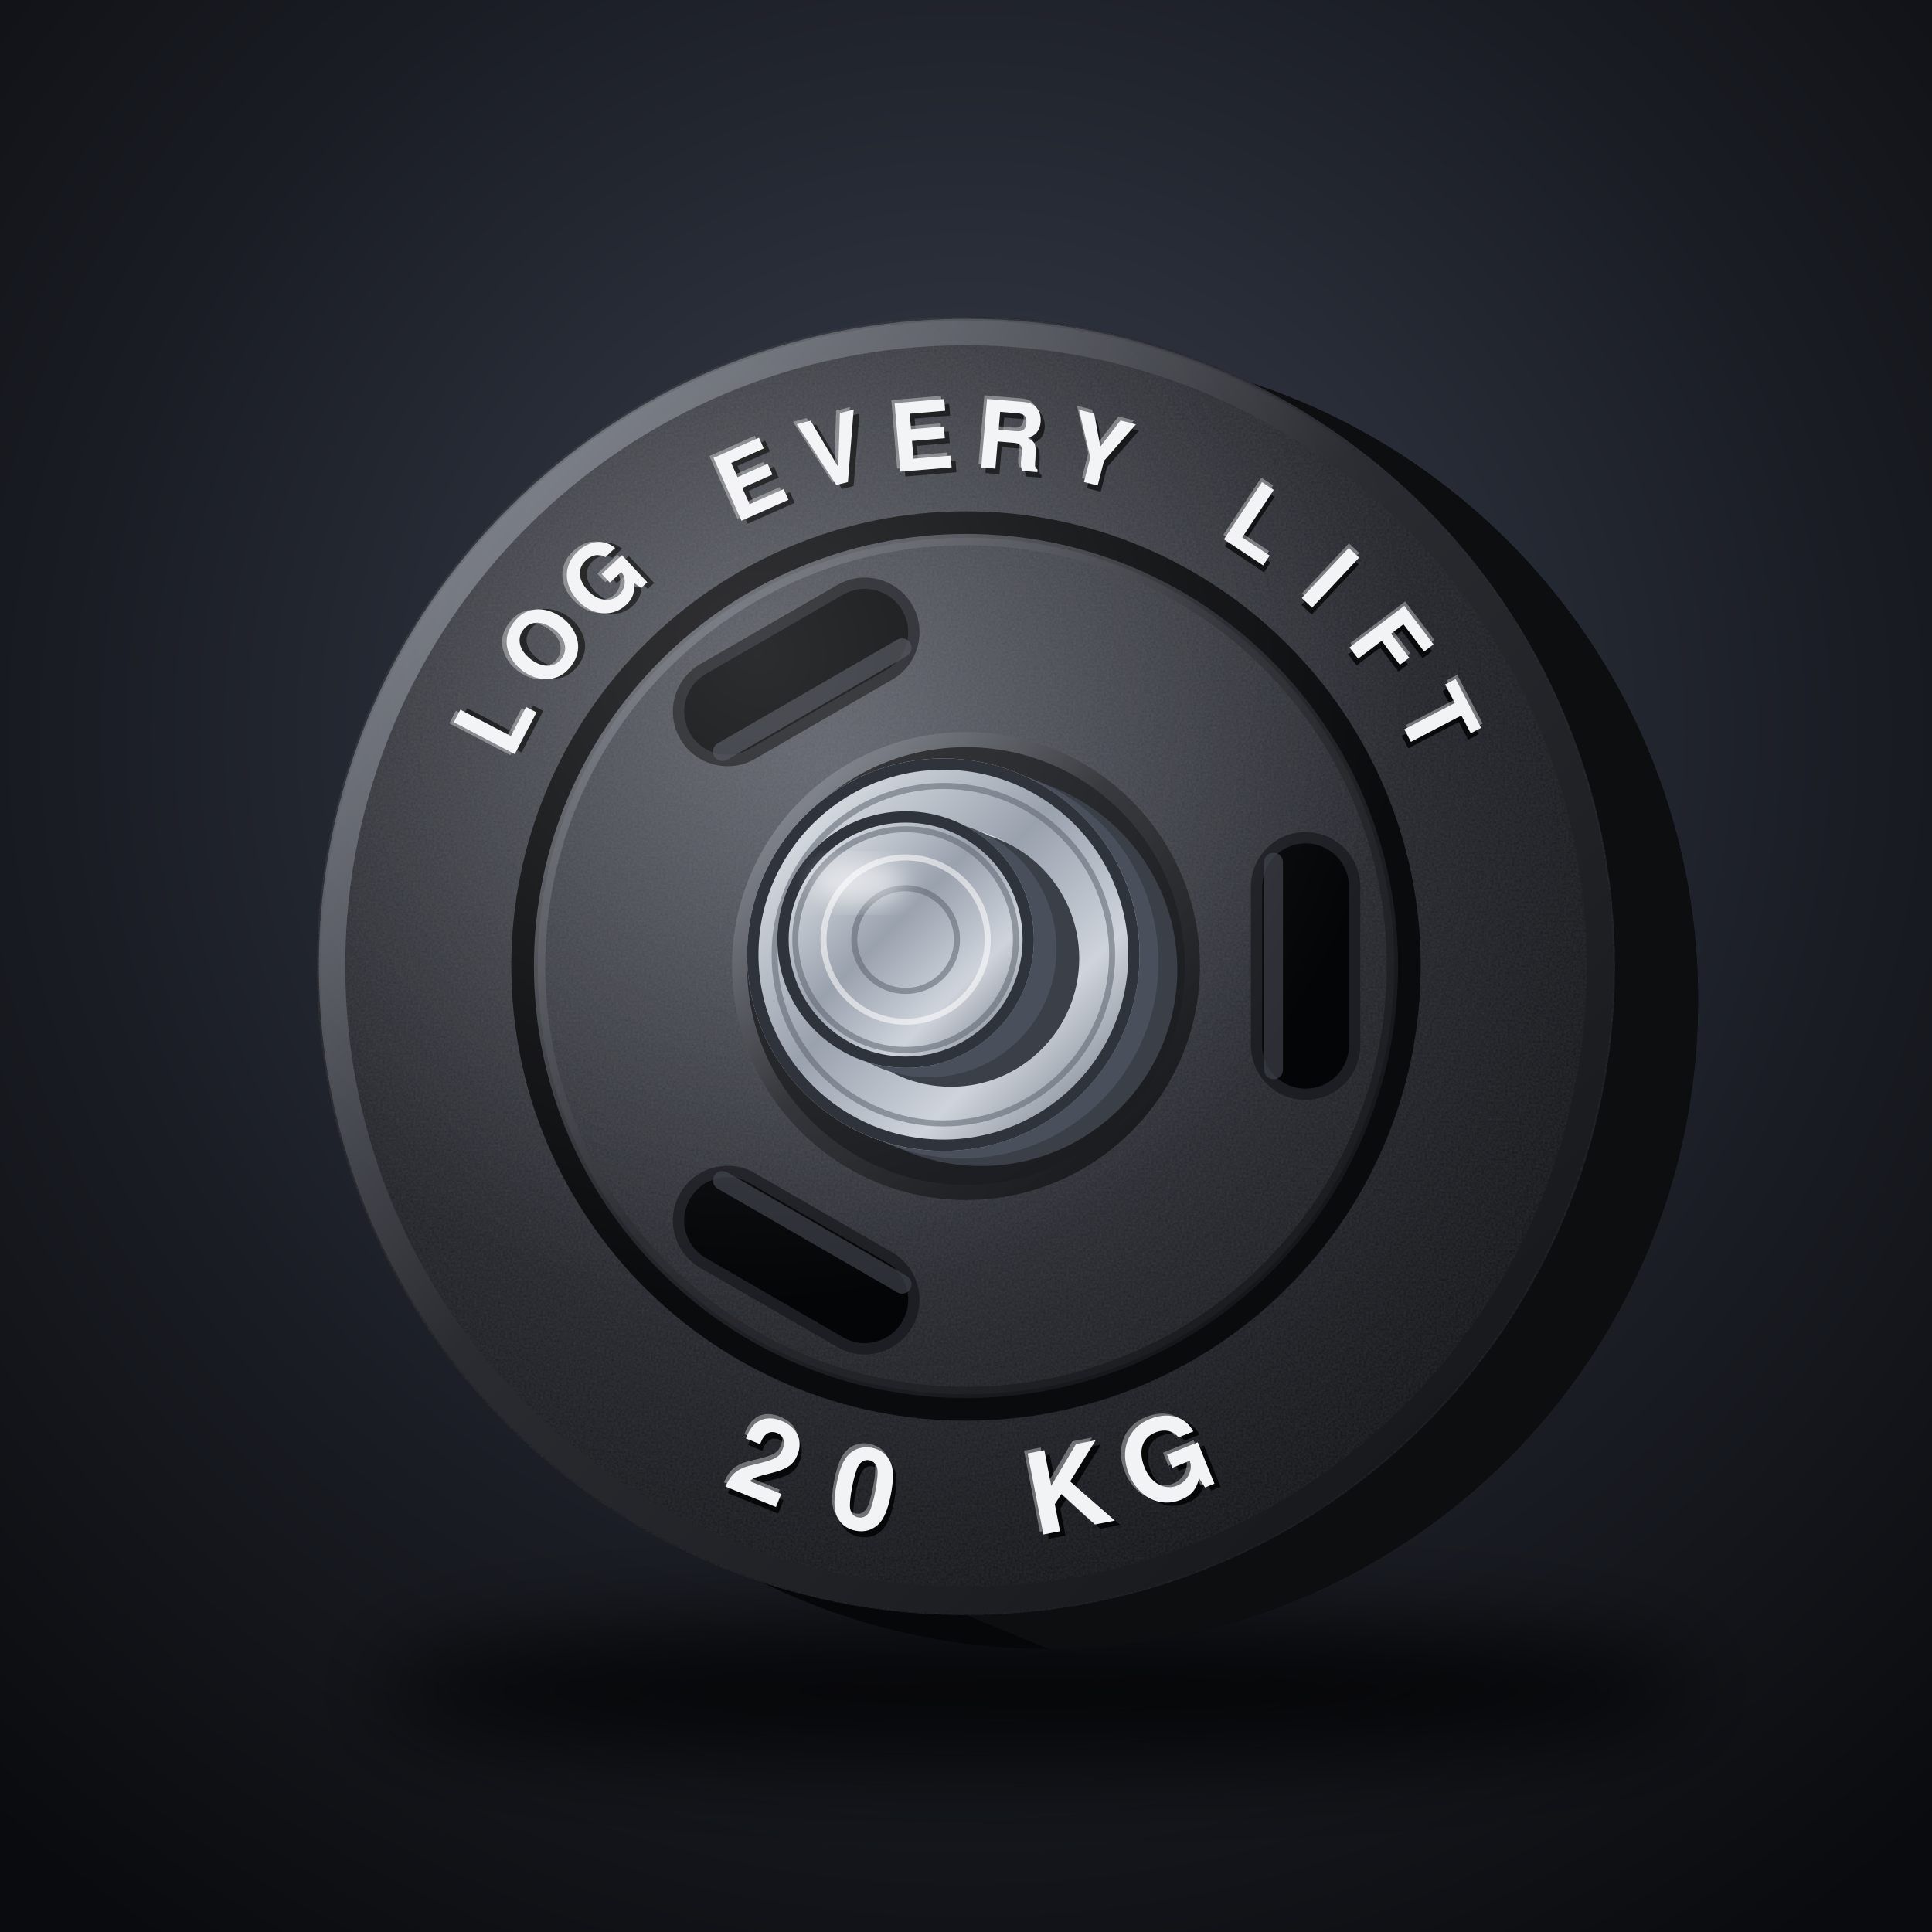
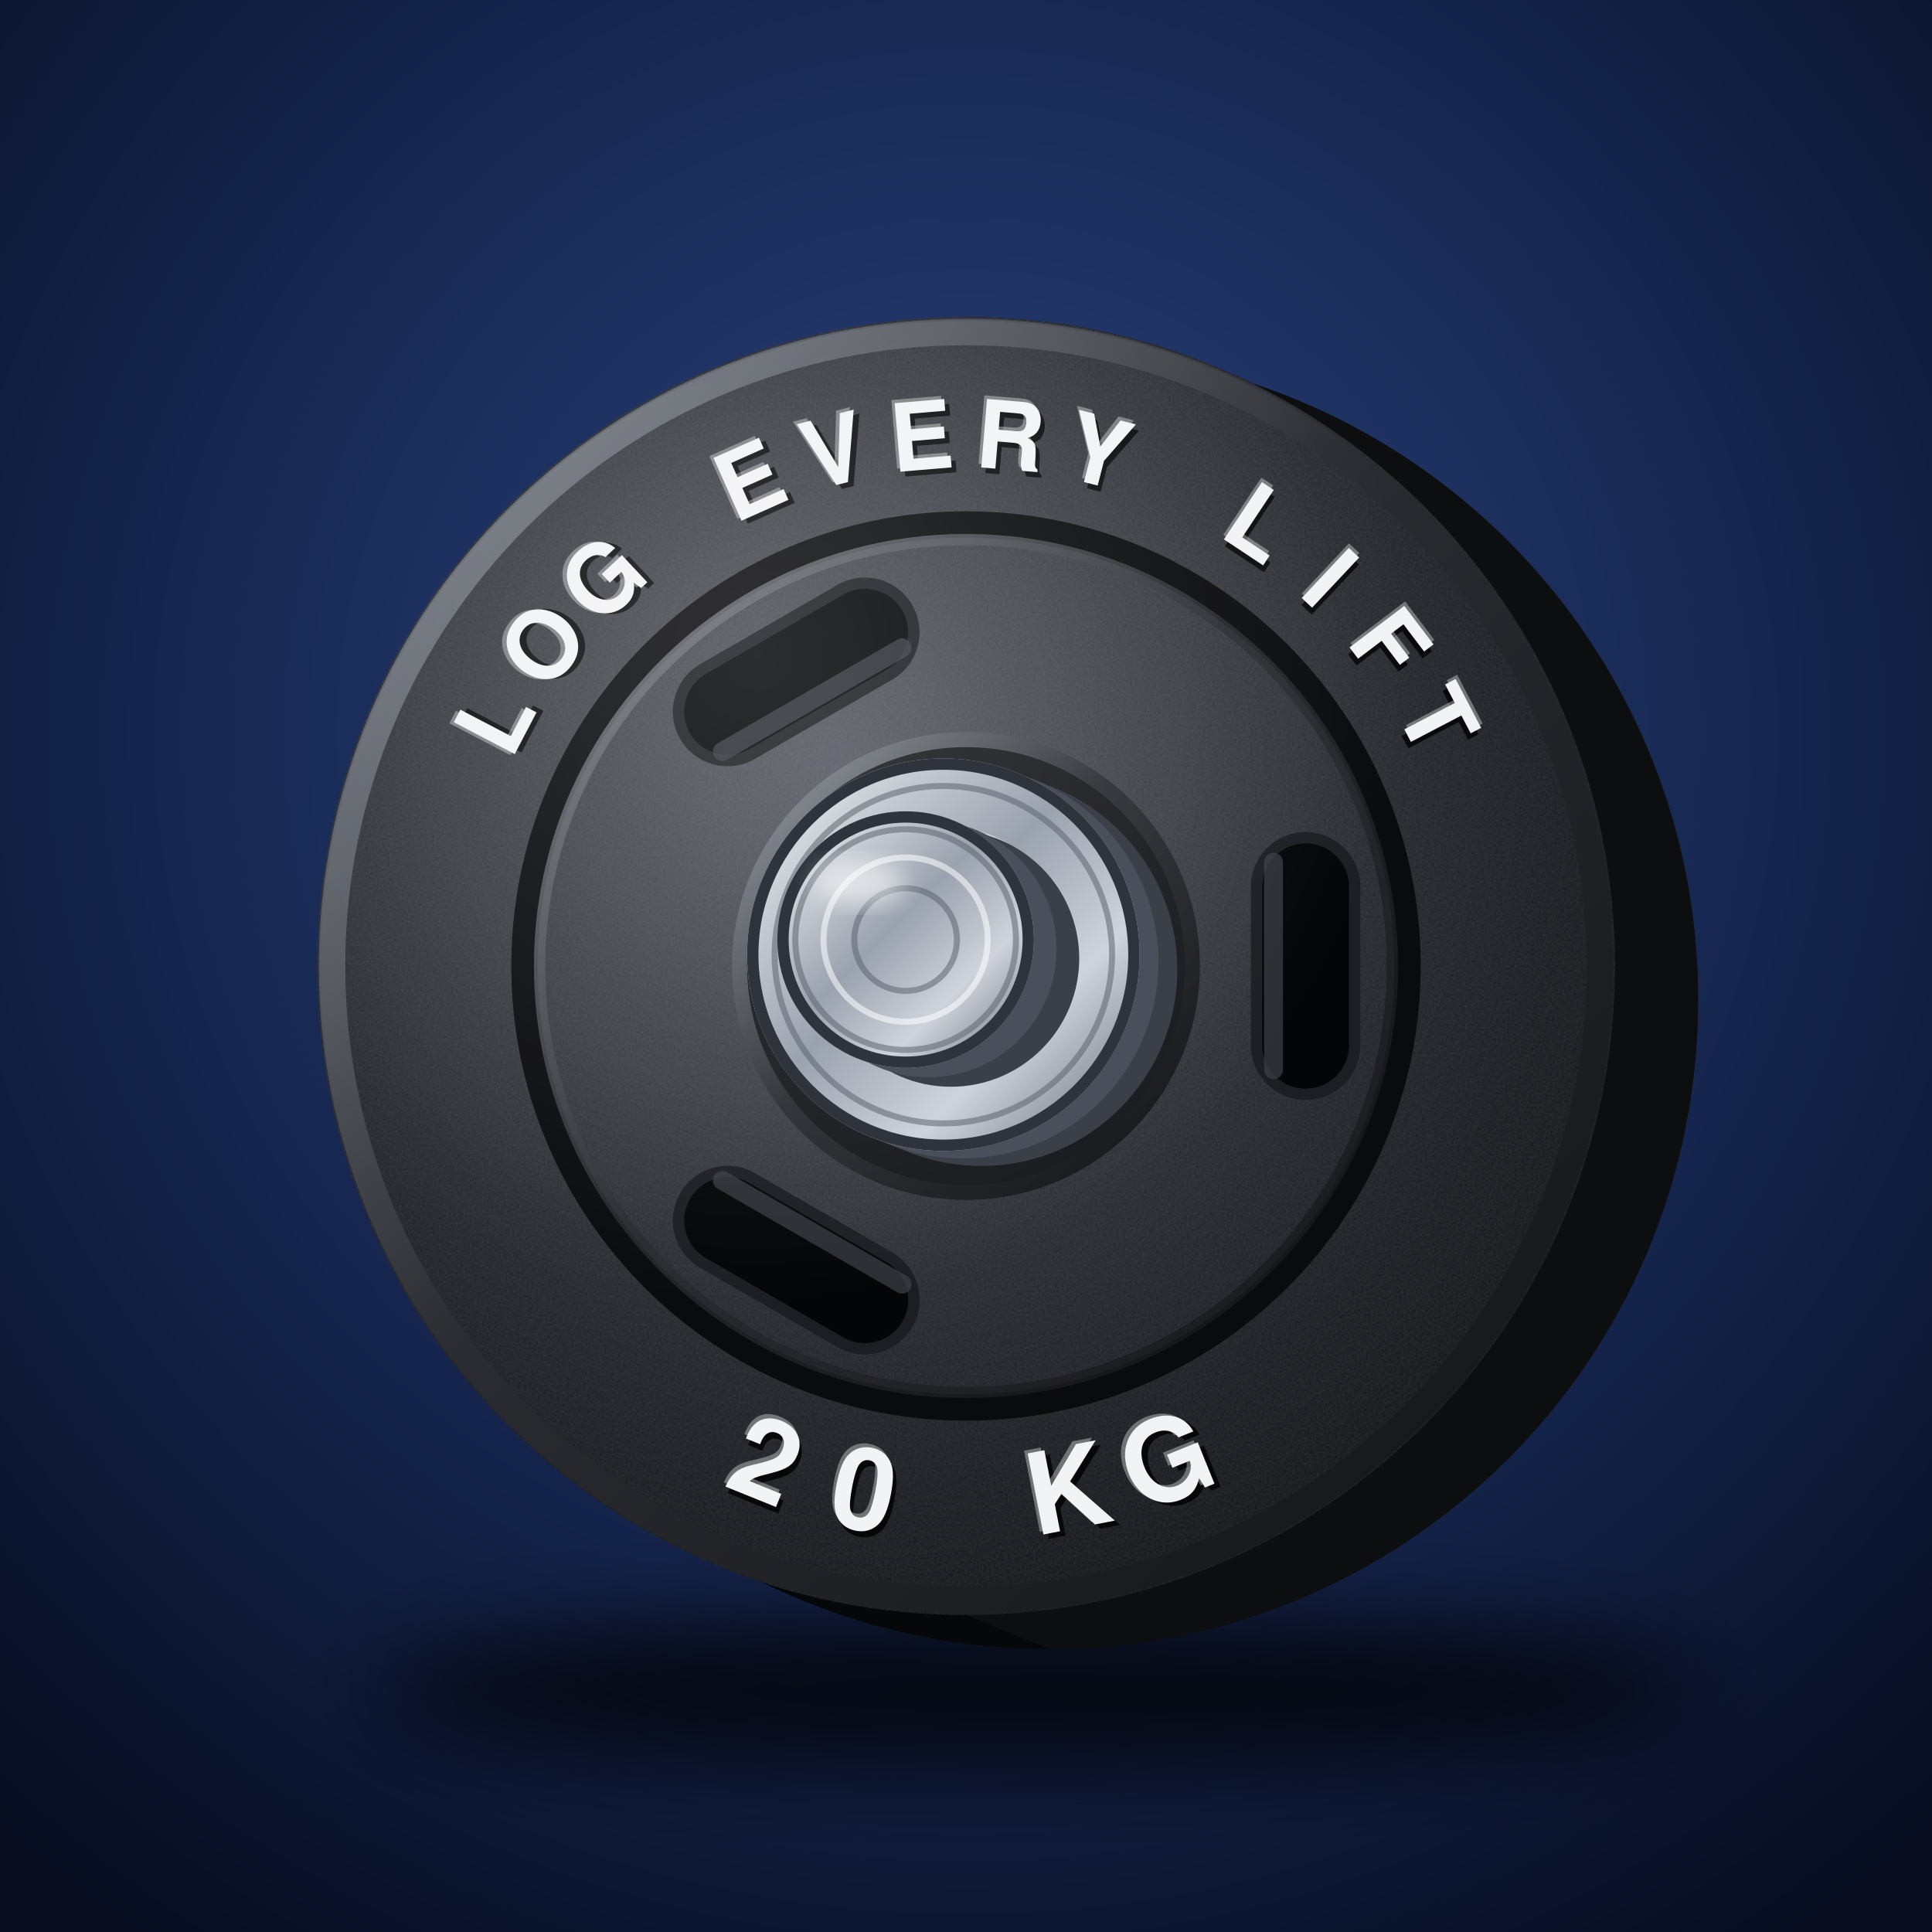
<svg xmlns="http://www.w3.org/2000/svg" viewBox="0 0 512 512">
  <defs>
    <radialGradient id="room" cx="50%" cy="38%" r="75%">
-       <stop offset="0" stop-color="#3a4150" />
-       <stop offset=".6" stop-color="#1a1d24" />
-       <stop offset="1" stop-color="#0a0b0e" />
+       <stop offset="0" stop-color="#2b4580" />
+       <stop offset=".6" stop-color="#14234a" />
+       <stop offset="1" stop-color="#070d1f" />
    </radialGradient>
    <radialGradient id="roomBlue" cx="50%" cy="35%" r="80%">
      <stop offset="0" stop-color="#2d5bd8" />
      <stop offset=".65" stop-color="#14306f" />
      <stop offset="1" stop-color="#081633" />
    </radialGradient>
    <linearGradient id="chromeH" x1="0" y1="0" x2="0" y2="1">
      <stop offset="0" stop-color="#5b6270" />
      <stop offset=".3" stop-color="#f6f8fb" />
      <stop offset=".5" stop-color="#a3aab6" />
      <stop offset=".78" stop-color="#e4e8ee" />
      <stop offset="1" stop-color="#555c69" />
    </linearGradient>
    <linearGradient id="chromeV" x1="0" y1="0" x2="1" y2="0">
      <stop offset="0" stop-color="#5b6270" />
      <stop offset=".3" stop-color="#f6f8fb" />
      <stop offset=".5" stop-color="#a3aab6" />
      <stop offset=".78" stop-color="#e4e8ee" />
      <stop offset="1" stop-color="#555c69" />
    </linearGradient>
    <linearGradient id="iron" x1="0" y1="0" x2="1" y2="0">
      <stop offset="0" stop-color="#0f1012" />
      <stop offset=".22" stop-color="#4a4d55" />
      <stop offset=".45" stop-color="#1e1f23" />
      <stop offset=".85" stop-color="#2d2f35" />
      <stop offset="1" stop-color="#0c0d0f" />
    </linearGradient>
    <linearGradient id="ironTop" x1="0" y1="0" x2="0" y2="1">
      <stop offset="0" stop-color="#ffffff" stop-opacity=".18" />
      <stop offset=".12" stop-color="#ffffff" stop-opacity="0" />
      <stop offset=".9" stop-color="#000" stop-opacity="0" />
      <stop offset="1" stop-color="#000" stop-opacity=".35" />
    </linearGradient>
    <linearGradient id="red" x1="0" y1="0" x2="1" y2="0">
      <stop offset="0" stop-color="#7d1013" />
      <stop offset=".25" stop-color="#ff8a8d" />
      <stop offset=".5" stop-color="#e5484d" />
      <stop offset=".85" stop-color="#e5484d" />
      <stop offset="1" stop-color="#7d1013" />
    </linearGradient>
    <linearGradient id="blue" x1="0" y1="0" x2="1" y2="0">
      <stop offset="0" stop-color="#0c2a7a" />
      <stop offset=".25" stop-color="#8fb0ff" />
      <stop offset=".5" stop-color="#2f6bff" />
      <stop offset=".85" stop-color="#2f6bff" />
      <stop offset="1" stop-color="#0c2a7a" />
    </linearGradient>
    <linearGradient id="cyan" x1="0" y1="0" x2="1" y2="0">
      <stop offset="0" stop-color="#05506e" />
      <stop offset=".25" stop-color="#9be4ff" />
      <stop offset=".5" stop-color="#1fb6ef" />
      <stop offset=".85" stop-color="#1fb6ef" />
      <stop offset="1" stop-color="#05506e" />
    </linearGradient>
    <linearGradient id="green" x1="0" y1="0" x2="1" y2="0">
      <stop offset="0" stop-color="#0b5a33" />
      <stop offset=".25" stop-color="#9df0c2" />
      <stop offset=".5" stop-color="#2fcf78" />
      <stop offset=".85" stop-color="#2fcf78" />
      <stop offset="1" stop-color="#0b5a33" />
    </linearGradient>
    <linearGradient id="orange" x1="0" y1="0" x2="1" y2="0">
      <stop offset="0" stop-color="#7a3008" />
      <stop offset=".25" stop-color="#ffc29c" />
      <stop offset=".5" stop-color="#ff7a2f" />
      <stop offset=".85" stop-color="#ff7a2f" />
      <stop offset="1" stop-color="#7a3008" />
    </linearGradient>
    <linearGradient id="yellow" x1="0" y1="0" x2="1" y2="0">
      <stop offset="0" stop-color="#7a5a00" />
      <stop offset=".25" stop-color="#fff0a8" />
      <stop offset=".5" stop-color="#f5c518" />
      <stop offset=".85" stop-color="#f5c518" />
      <stop offset="1" stop-color="#7a5a00" />
    </linearGradient>
    <radialGradient id="dial" cx="45%" cy="38%" r="70%">
      <stop offset="0" stop-color="#ffffff" />
      <stop offset=".8" stop-color="#e9edf2" />
      <stop offset="1" stop-color="#c3cad4" />
    </radialGradient>
    <radialGradient id="ring" cx="50%" cy="50%" r="50%">
      <stop offset=".86" stop-color="#3d434e" />
      <stop offset=".9" stop-color="#f3f5f8" />
      <stop offset=".95" stop-color="#8a92a0" />
      <stop offset="1" stop-color="#2b3038" />
    </radialGradient>
    <linearGradient id="glass" x1="0" y1="0" x2="0" y2="1">
      <stop offset="0" stop-color="#fff" stop-opacity=".55" />
      <stop offset=".5" stop-color="#fff" stop-opacity="0" />
    </linearGradient>
    <radialGradient id="plateFace" cx="40%" cy="35%" r="75%">
      <stop offset="0" stop-color="#4b4f58" />
      <stop offset=".6" stop-color="#22242a" />
      <stop offset="1" stop-color="#0d0e11" />
    </radialGradient>
    <filter id="blur" x="-50%" y="-50%" width="200%" height="200%">
      <feGaussianBlur stdDeviation="12" />
    </filter>
    <filter id="soft" x="-20%" y="-20%" width="140%" height="140%">
      <feGaussianBlur stdDeviation="3" />
    </filter>
  </defs>
  <rect width="512" height="512" fill="url(#room)" />
  <defs>
    <filter id="cast" x="0" y="0" width="100%" height="100%">
      <feTurbulence type="fractalNoise" baseFrequency="1.6" numOctaves="2" seed="4" />
      <feColorMatrix values="0 0 0 0 1  0 0 0 0 1  0 0 0 0 1  0 0 0 .09 0" />
      <feComposite in2="SourceGraphic" operator="in" />
    </filter>
    <linearGradient id="sleeveG" x1="0" y1="0" x2="0" y2="1" gradientTransform="rotate(-22 .5 .5)">
      <stop offset="0" stop-color="#5b6270" />
      <stop offset=".3" stop-color="#f6f8fb" />
      <stop offset=".55" stop-color="#9aa1ad" />
      <stop offset=".8" stop-color="#dfe3ea" />
      <stop offset="1" stop-color="#4b525e" />
    </linearGradient>
    <linearGradient id="lip" x1="0" y1="0" x2="1" y2="1">
      <stop offset="0" stop-color="#8a8f99" />
      <stop offset=".45" stop-color="#2a2c31" />
      <stop offset="1" stop-color="#121316" />
    </linearGradient>
    <radialGradient id="spec" cx="34%" cy="26%" r="50%">
      <stop offset="0" stop-color="#fff" stop-opacity=".16" />
      <stop offset="1" stop-color="#fff" stop-opacity="0" />
    </radialGradient>
  </defs>
  <ellipse cx="275" cy="448" rx="175" ry="20" fill="#000" opacity="0.75" filter="url(#blur)" />
  <circle cx="278" cy="265" r="172" fill="#060708" />
  <path d="M278 93 A172 172 0 0 1 278 437 L256 428 A172 172 0 0 0 256 84Z" fill="#0d0e10" />
  <circle cx="256" cy="256" r="172" fill="url(#plateFace)" />
  <circle cx="256" cy="256" r="172" fill="#fff" filter="url(#cast)" />
  <circle cx="256" cy="256" r="168" fill="none" stroke="url(#lip)" stroke-width="7" />
  <circle cx="256" cy="256" r="117" fill="none" stroke="#0a0b0d" stroke-width="7" />
  <circle cx="256" cy="256" r="113" fill="none" stroke="url(#lip)" stroke-width="3" opacity=".8" />
  <g transform="rotate(90 256 256) translate(0 -90)">
    <rect x="222" y="243" width="68" height="26" rx="13" fill="#040506" />
    <rect x="222" y="243" width="68" height="26" rx="13" fill="none" stroke="#1c1e23" stroke-width="3" />
    <rect x="226" y="262" width="60" height="5" rx="2.5" fill="#3c4048" opacity=".7" />
  </g>
  <g transform="rotate(210 256 256) translate(0 -90)">
    <rect x="222" y="243" width="68" height="26" rx="13" fill="#040506" />
    <rect x="222" y="243" width="68" height="26" rx="13" fill="none" stroke="#1c1e23" stroke-width="3" />
    <rect x="226" y="262" width="60" height="5" rx="2.5" fill="#3c4048" opacity=".7" />
  </g>
  <g transform="rotate(330 256 256) translate(0 -90)">
    <rect x="222" y="243" width="68" height="26" rx="13" fill="#040506" />
    <rect x="222" y="243" width="68" height="26" rx="13" fill="none" stroke="#1c1e23" stroke-width="3" />
    <rect x="226" y="262" width="60" height="5" rx="2.5" fill="#3c4048" opacity=".7" />
  </g>
  <g transform="rotate(-62.4 256 256)" font-family="Helvetica Neue, Helvetica" font-weight="800" font-size="25" text-anchor="middle">
    <text x="257.2" y="125.4" fill="#000" opacity=".8">L</text>
    <text x="255.2" y="123.1" fill="#ffffff" opacity=".35">L</text>
    <text x="256" y="124" fill="#f2f3f5">L</text>
  </g>
  <g transform="rotate(-52.8 256 256)" font-family="Helvetica Neue, Helvetica" font-weight="800" font-size="25" text-anchor="middle">
    <text x="257.2" y="125.4" fill="#000" opacity=".8">O</text>
    <text x="255.2" y="123.1" fill="#ffffff" opacity=".35">O</text>
    <text x="256" y="124" fill="#f2f3f5">O</text>
  </g>
  <g transform="rotate(-43.2 256 256)" font-family="Helvetica Neue, Helvetica" font-weight="800" font-size="25" text-anchor="middle">
    <text x="257.2" y="125.4" fill="#000" opacity=".8">G</text>
    <text x="255.2" y="123.1" fill="#ffffff" opacity=".35">G</text>
    <text x="256" y="124" fill="#f2f3f5">G</text>
  </g>
  <g transform="rotate(-33.6 256 256)" font-family="Helvetica Neue, Helvetica" font-weight="800" font-size="25" text-anchor="middle">
    <text x="257.2" y="125.4" fill="#000" opacity=".8"> </text>
    <text x="255.2" y="123.1" fill="#ffffff" opacity=".35"> </text>
    <text x="256" y="124" fill="#f2f3f5"> </text>
  </g>
  <g transform="rotate(-24 256 256)" font-family="Helvetica Neue, Helvetica" font-weight="800" font-size="25" text-anchor="middle">
    <text x="257.2" y="125.4" fill="#000" opacity=".8">E</text>
    <text x="255.2" y="123.1" fill="#ffffff" opacity=".35">E</text>
    <text x="256" y="124" fill="#f2f3f5">E</text>
  </g>
  <g transform="rotate(-14.4 256 256)" font-family="Helvetica Neue, Helvetica" font-weight="800" font-size="25" text-anchor="middle">
    <text x="257.2" y="125.4" fill="#000" opacity=".8">V</text>
    <text x="255.2" y="123.1" fill="#ffffff" opacity=".35">V</text>
    <text x="256" y="124" fill="#f2f3f5">V</text>
  </g>
  <g transform="rotate(-4.8 256 256)" font-family="Helvetica Neue, Helvetica" font-weight="800" font-size="25" text-anchor="middle">
    <text x="257.2" y="125.4" fill="#000" opacity=".8">E</text>
    <text x="255.2" y="123.1" fill="#ffffff" opacity=".35">E</text>
    <text x="256" y="124" fill="#f2f3f5">E</text>
  </g>
  <g transform="rotate(4.8 256 256)" font-family="Helvetica Neue, Helvetica" font-weight="800" font-size="25" text-anchor="middle">
    <text x="257.2" y="125.4" fill="#000" opacity=".8">R</text>
    <text x="255.2" y="123.1" fill="#ffffff" opacity=".35">R</text>
    <text x="256" y="124" fill="#f2f3f5">R</text>
  </g>
  <g transform="rotate(14.4 256 256)" font-family="Helvetica Neue, Helvetica" font-weight="800" font-size="25" text-anchor="middle">
    <text x="257.2" y="125.4" fill="#000" opacity=".8">Y</text>
    <text x="255.2" y="123.1" fill="#ffffff" opacity=".35">Y</text>
    <text x="256" y="124" fill="#f2f3f5">Y</text>
  </g>
  <g transform="rotate(24 256 256)" font-family="Helvetica Neue, Helvetica" font-weight="800" font-size="25" text-anchor="middle">
    <text x="257.2" y="125.4" fill="#000" opacity=".8"> </text>
    <text x="255.2" y="123.1" fill="#ffffff" opacity=".35"> </text>
    <text x="256" y="124" fill="#f2f3f5"> </text>
  </g>
  <g transform="rotate(33.6 256 256)" font-family="Helvetica Neue, Helvetica" font-weight="800" font-size="25" text-anchor="middle">
    <text x="257.2" y="125.4" fill="#000" opacity=".8">L</text>
    <text x="255.2" y="123.1" fill="#ffffff" opacity=".35">L</text>
    <text x="256" y="124" fill="#f2f3f5">L</text>
  </g>
  <g transform="rotate(43.2 256 256)" font-family="Helvetica Neue, Helvetica" font-weight="800" font-size="25" text-anchor="middle">
    <text x="257.2" y="125.4" fill="#000" opacity=".8">I</text>
    <text x="255.2" y="123.1" fill="#ffffff" opacity=".35">I</text>
    <text x="256" y="124" fill="#f2f3f5">I</text>
  </g>
  <g transform="rotate(52.8 256 256)" font-family="Helvetica Neue, Helvetica" font-weight="800" font-size="25" text-anchor="middle">
    <text x="257.2" y="125.4" fill="#000" opacity=".8">F</text>
    <text x="255.2" y="123.1" fill="#ffffff" opacity=".35">F</text>
    <text x="256" y="124" fill="#f2f3f5">F</text>
  </g>
  <g transform="rotate(62.4 256 256)" font-family="Helvetica Neue, Helvetica" font-weight="800" font-size="25" text-anchor="middle">
    <text x="257.2" y="125.4" fill="#000" opacity=".8">T</text>
    <text x="255.2" y="123.1" fill="#ffffff" opacity=".35">T</text>
    <text x="256" y="124" fill="#f2f3f5">T</text>
  </g>
  <g transform="rotate(22 256 256)" font-family="Helvetica Neue, Helvetica" font-weight="800" font-size="30" text-anchor="middle">
    <text x="257.2" y="409.2" fill="#000" opacity=".8">2</text>
    <text x="255.2" y="406.9" fill="#ffffff" opacity=".35">2</text>
    <text x="256" y="407.8" fill="#f2f3f5">2</text>
  </g>
  <g transform="rotate(11 256 256)" font-family="Helvetica Neue, Helvetica" font-weight="800" font-size="30" text-anchor="middle">
    <text x="257.2" y="409.2" fill="#000" opacity=".8">0</text>
    <text x="255.2" y="406.9" fill="#ffffff" opacity=".35">0</text>
    <text x="256" y="407.8" fill="#f2f3f5">0</text>
  </g>
  <g transform="rotate(0 256 256)" font-family="Helvetica Neue, Helvetica" font-weight="800" font-size="30" text-anchor="middle">
    <text x="257.2" y="409.2" fill="#000" opacity=".8"> </text>
    <text x="255.2" y="406.9" fill="#ffffff" opacity=".35"> </text>
    <text x="256" y="407.8" fill="#f2f3f5"> </text>
  </g>
  <g transform="rotate(-11 256 256)" font-family="Helvetica Neue, Helvetica" font-weight="800" font-size="30" text-anchor="middle">
    <text x="257.2" y="409.2" fill="#000" opacity=".8">K</text>
    <text x="255.2" y="406.9" fill="#ffffff" opacity=".35">K</text>
    <text x="256" y="407.8" fill="#f2f3f5">K</text>
  </g>
  <g transform="rotate(-22 256 256)" font-family="Helvetica Neue, Helvetica" font-weight="800" font-size="30" text-anchor="middle">
    <text x="257.2" y="409.2" fill="#000" opacity=".8">G</text>
    <text x="255.2" y="406.9" fill="#ffffff" opacity=".35">G</text>
    <text x="256" y="407.8" fill="#f2f3f5">G</text>
  </g>
  <circle cx="256" cy="256" r="60" fill="#17191d" stroke="url(#lip)" stroke-width="4" />
  <circle cx="256" cy="256" r="171" fill="url(#spec)" />
  <circle cx="260" cy="257" r="52" fill="#3a3f48" />
  <circle cx="255" cy="255" r="52" fill="#4a505b" />
  <linearGradient id="collarEnd" gradientUnits="userSpaceOnUse" x1="198" y1="201" x2="302" y2="305">
    <stop offset="0" stop-color="#f4f6f9" />
    <stop offset=".45" stop-color="#9aa2ae" />
    <stop offset=".7" stop-color="#cfd4dc" />
    <stop offset="1" stop-color="#5d6470" />
  </linearGradient>
  <circle cx="250" cy="253" r="52" fill="url(#collarEnd)" />
  <circle cx="250" cy="253" r="44.72" fill="none" stroke="#5d6470" stroke-width="1.6" opacity=".55" />
  <circle cx="250" cy="253" r="33.28" fill="none" stroke="#ffffff" stroke-width="1.6" opacity=".55" />
  <circle cx="250" cy="253" r="20.8" fill="none" stroke="#5d6470" stroke-width="1.6" opacity=".55" />
  <circle cx="250" cy="253" r="50.5" fill="none" stroke="#2f343c" stroke-width="3" />
  <circle cx="252" cy="254" r="34" fill="#3a3f48" />
  <circle cx="246" cy="251.5" r="34" fill="#4a505b" />
  <linearGradient id="sleeveEnd" gradientUnits="userSpaceOnUse" x1="206" y1="215" x2="274" y2="283">
    <stop offset="0" stop-color="#f4f6f9" />
    <stop offset=".45" stop-color="#9aa2ae" />
    <stop offset=".7" stop-color="#cfd4dc" />
    <stop offset="1" stop-color="#5d6470" />
  </linearGradient>
  <circle cx="240" cy="249" r="34" fill="url(#sleeveEnd)" />
  <circle cx="240" cy="249" r="29.24" fill="none" stroke="#5d6470" stroke-width="1.6" opacity=".55" />
  <circle cx="240" cy="249" r="21.76" fill="none" stroke="#ffffff" stroke-width="1.6" opacity=".55" />
  <circle cx="240" cy="249" r="13.6" fill="none" stroke="#5d6470" stroke-width="1.6" opacity=".55" />
  <circle cx="240" cy="249" r="32.5" fill="none" stroke="#2f343c" stroke-width="3" />
  <ellipse cx="228" cy="234" rx="12" ry="6" fill="#fff" opacity=".55" filter="url(#soft)" />
</svg>
